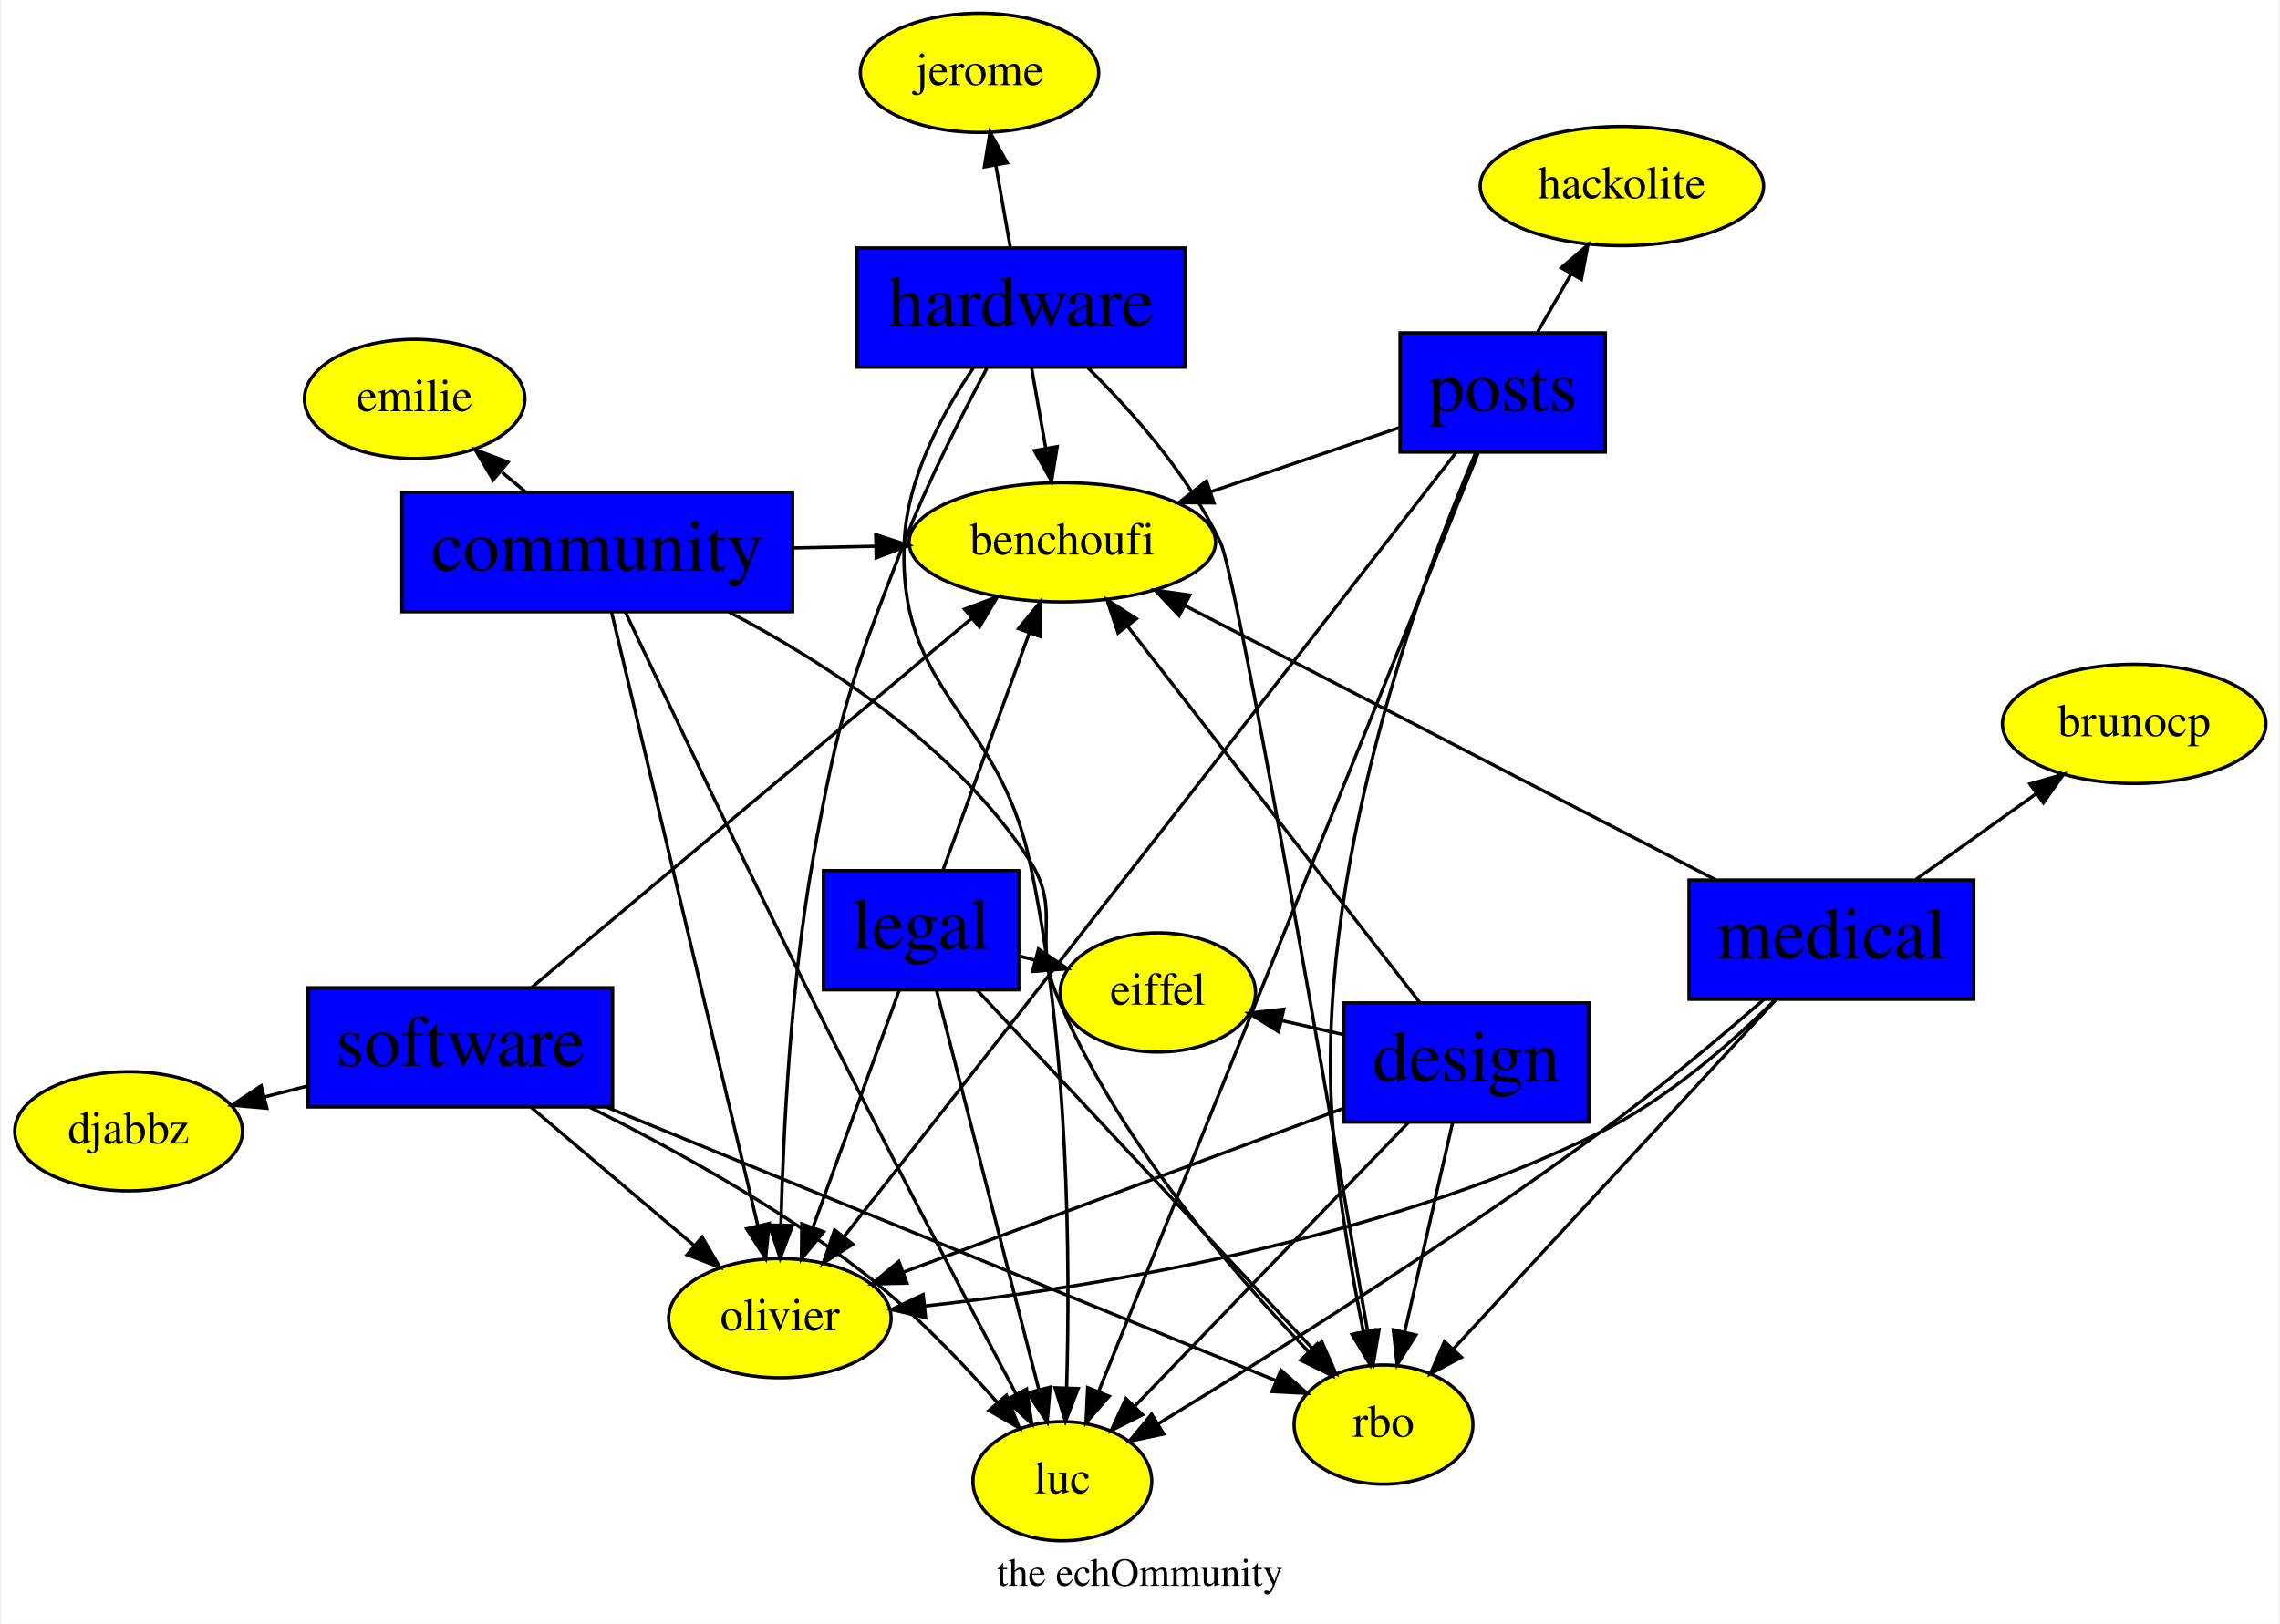
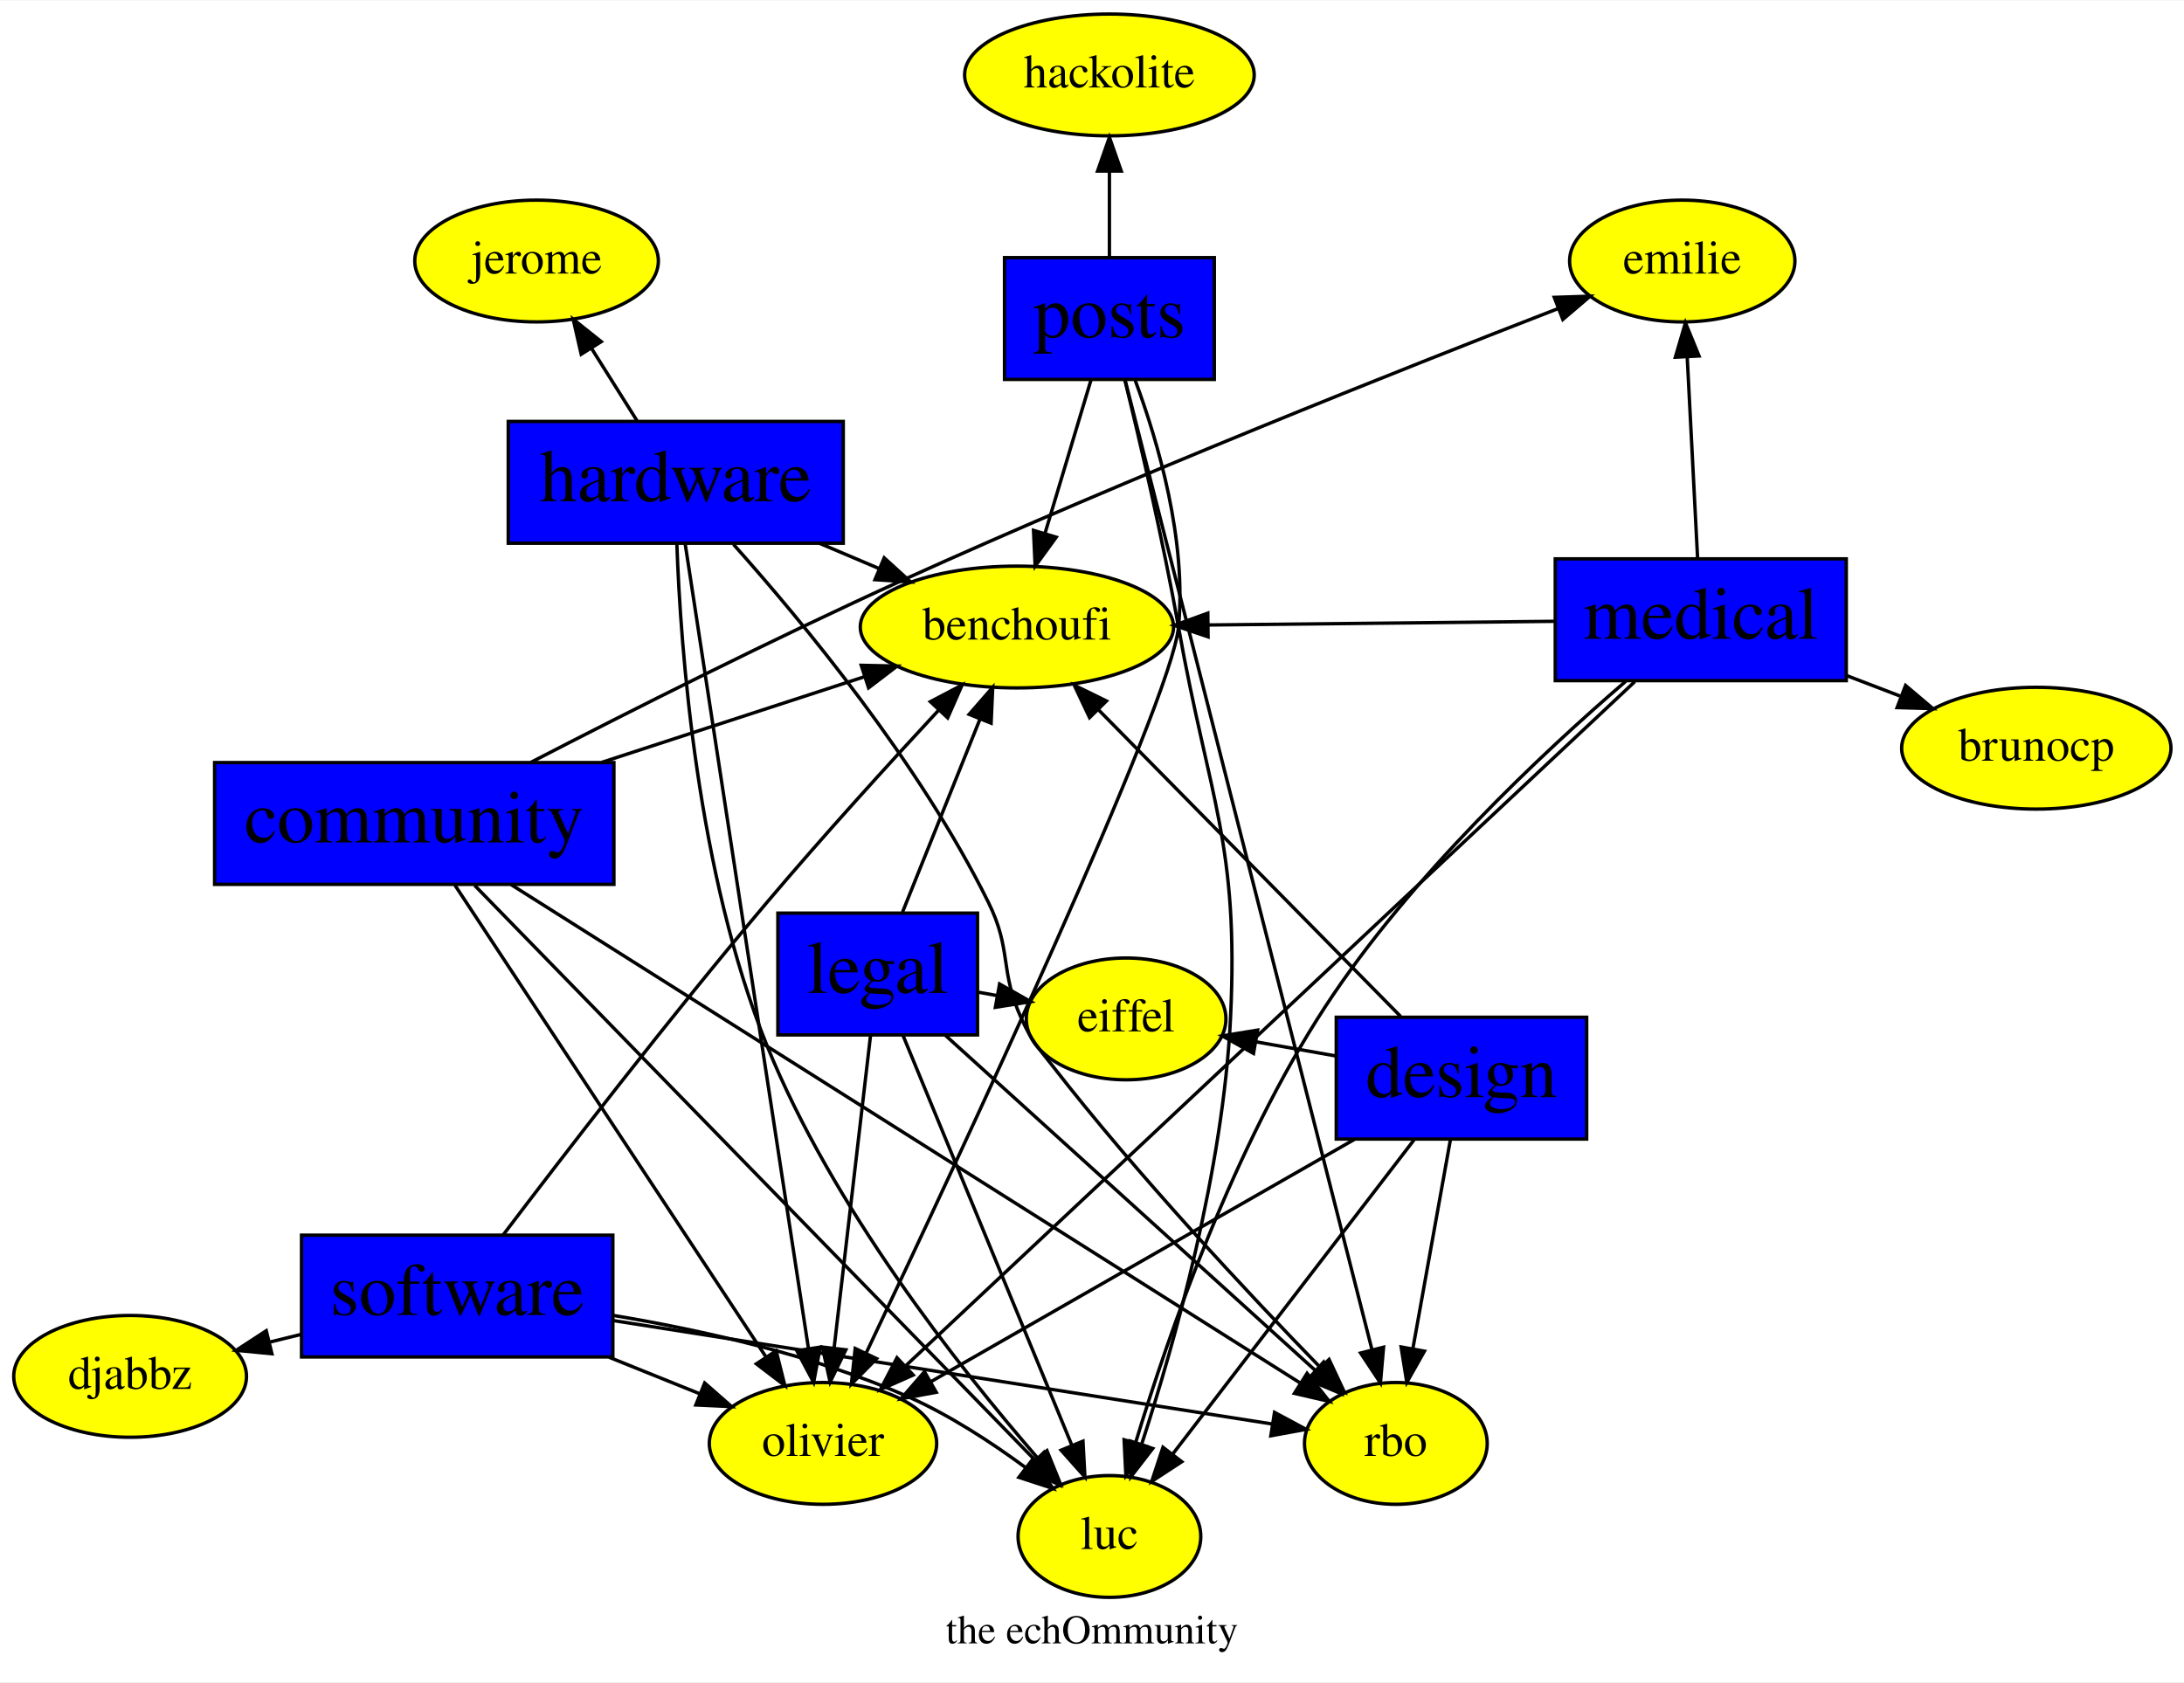
- <svg xmlns="http://www.w3.org/2000/svg" width="688pt" height="490pt" viewBox="0.00 0.00 687.83 490.44">
-   <g id="graph0" class="graph" transform="scale(1 1) rotate(0) translate(4 486.437)">
-     <polygon fill="white" stroke="none" points="-4,4 -4,-486.437 683.833,-486.437 683.833,4 -4,4" />
-     <text text-anchor="middle" x="339.916" y="-7.4" font-family="Times,serif" font-size="12.00">the echOmmunity</text>
+ <svg xmlns="http://www.w3.org/2000/svg" width="645pt" height="497pt" viewBox="0.00 0.00 645.39 497.00">
+   <g id="graph0" class="graph" transform="scale(1 1) rotate(0) translate(4 493)">
+     <polygon fill="white" stroke="none" points="-4,4 -4,-493 641.393,-493 641.393,4 -4,4" />
+     <text text-anchor="middle" x="318.696" y="-7.4" font-family="Times,serif" font-size="12.00">the echOmmunity</text>
    <g id="node1" class="node">
-       <polygon fill="blue" stroke="black" points="591.742,-220.586 505.742,-220.586 505.742,-184.586 591.742,-184.586 591.742,-220.586" />
-       <text text-anchor="middle" x="548.742" y="-196.986" font-family="Times,serif" font-size="22.00">medical</text>
+       <polygon fill="blue" stroke="black" points="541.59,-327.962 455.59,-327.962 455.59,-291.962 541.59,-291.962 541.59,-327.962" />
+       <text text-anchor="middle" x="498.59" y="-304.362" font-family="Times,serif" font-size="22.00">medical</text>
    </g>
    <g id="node2" class="node">
-       <ellipse fill="yellow" stroke="black" cx="316.453" cy="-322.625" rx="46.292" ry="18" />
-       <text text-anchor="middle" x="316.453" y="-318.925" font-family="Times,serif" font-size="14.00">benchoufi</text>
+       <ellipse fill="yellow" stroke="black" cx="296.509" cy="-307.813" rx="46.292" ry="18" />
+       <text text-anchor="middle" x="296.509" y="-304.113" font-family="Times,serif" font-size="14.00">benchoufi</text>
    </g>
    <g id="edge1" class="edge">
-       <path fill="none" stroke="black" d="M513.715,-220.687C470.526,-243.006 397.447,-280.77 353.396,-303.534" />
-       <polygon fill="black" stroke="black" points="351.735,-300.453 344.458,-308.153 354.949,-306.671 351.735,-300.453" />
+       <path fill="none" stroke="black" d="M455.238,-309.501C425.414,-309.184 385.505,-308.759 353.166,-308.415" />
+       <polygon fill="black" stroke="black" points="352.991,-304.913 342.955,-308.307 352.917,-311.913 352.991,-304.913" />
    </g>
    <g id="node3" class="node">
-       <ellipse fill="yellow" stroke="black" cx="231.148" cy="-88.251" rx="33.595" ry="18" />
-       <text text-anchor="middle" x="231.148" y="-84.551" font-family="Times,serif" font-size="14.00">olivier</text>
+       <ellipse fill="yellow" stroke="black" cx="597.746" cy="-271.997" rx="39.794" ry="18" />
+       <text text-anchor="middle" x="597.746" y="-268.297" font-family="Times,serif" font-size="14.00">brunocp</text>
    </g>
    <g id="edge2" class="edge">
-       <path fill="none" stroke="black" d="M531.703,-184.385C518.458,-171.31 498.975,-154.289 478.681,-144.276 412.14,-111.446 326.032,-97.565 274.892,-91.909" />
-       <polygon fill="black" stroke="black" points="275.149,-88.417 264.838,-90.854 274.418,-95.379 275.149,-88.417" />
+       <path fill="none" stroke="black" d="M541.793,-293.42C547.008,-291.423 552.32,-289.39 557.491,-287.41" />
+       <polygon fill="black" stroke="black" points="559.112,-290.537 567.2,-283.692 556.609,-284 559.112,-290.537" />
    </g>
    <g id="node4" class="node">
-       <ellipse fill="yellow" stroke="black" cx="640.186" cy="-267.767" rx="39.794" ry="18" />
-       <text text-anchor="middle" x="640.186" y="-264.067" font-family="Times,serif" font-size="14.00">brunocp</text>
+       <ellipse fill="yellow" stroke="black" cx="239.201" cy="-66.502" rx="33.595" ry="18" />
+       <text text-anchor="middle" x="239.201" y="-62.802" font-family="Times,serif" font-size="14.00">olivier</text>
    </g>
    <g id="edge3" class="edge">
-       <path fill="none" stroke="black" d="M574.215,-220.743C585.526,-228.805 598.91,-238.345 610.657,-246.718" />
-       <polygon fill="black" stroke="black" points="608.693,-249.617 618.868,-252.571 612.756,-243.916 608.693,-249.617" />
+       <path fill="none" stroke="black" d="M479.093,-291.663C432.474,-247.906 314.633,-137.302 263.499,-89.308" />
+       <polygon fill="black" stroke="black" points="265.857,-86.72 256.17,-82.429 261.066,-91.824 265.857,-86.72" />
    </g>
    <g id="node5" class="node">
-       <ellipse fill="yellow" stroke="black" cx="316.453" cy="-39" rx="27" ry="18" />
-       <text text-anchor="middle" x="316.453" y="-35.3" font-family="Times,serif" font-size="14.00">luc</text>
+       <ellipse fill="yellow" stroke="black" cx="323.842" cy="-39" rx="27" ry="18" />
+       <text text-anchor="middle" x="323.842" y="-35.3" font-family="Times,serif" font-size="14.00">luc</text>
    </g>
    <g id="edge4" class="edge">
-       <path fill="none" stroke="black" d="M528.414,-184.575C514.699,-172.699 496.009,-157.041 478.681,-144.276 433.585,-111.059 378.376,-76.43 345.382,-56.334" />
-       <polygon fill="black" stroke="black" points="347.058,-53.257 336.692,-51.064 343.428,-59.242 347.058,-53.257" />
+       <path fill="none" stroke="black" d="M476.41,-291.763C451.961,-270.743 412.776,-234.093 387.673,-195.666 360.57,-154.176 341.464,-99.316 331.588,-66.737" />
+       <polygon fill="black" stroke="black" points="334.898,-65.586 328.708,-56.988 328.185,-67.57 334.898,-65.586" />
    </g>
    <g id="node6" class="node">
-       <ellipse fill="yellow" stroke="black" cx="413.459" cy="-56.105" rx="27" ry="18" />
-       <text text-anchor="middle" x="413.459" y="-52.405" font-family="Times,serif" font-size="14.00">rbo</text>
+       <ellipse fill="yellow" stroke="black" cx="493.124" cy="-415.997" rx="33.295" ry="18" />
+       <text text-anchor="middle" x="493.124" y="-412.297" font-family="Times,serif" font-size="14.00">emilie</text>
    </g>
    <g id="edge5" class="edge">
-       <path fill="none" stroke="black" d="M531.882,-184.33C507.28,-157.691 461.555,-108.183 434.691,-79.094" />
-       <polygon fill="black" stroke="black" points="437.003,-76.439 427.647,-71.467 431.86,-81.188 437.003,-76.439" />
+       <path fill="none" stroke="black" d="M497.638,-328.432C496.795,-344.777 495.553,-368.881 494.585,-387.664" />
+       <polygon fill="black" stroke="black" points="491.085,-387.572 494.065,-397.739 498.076,-387.932 491.085,-387.572" />
    </g>
    <g id="node7" class="node">
-       <polygon fill="blue" stroke="black" points="480.459,-385.874 418.459,-385.874 418.459,-349.874 480.459,-349.874 480.459,-385.874" />
-       <text text-anchor="middle" x="449.459" y="-362.274" font-family="Times,serif" font-size="22.00">posts</text>
+       <polygon fill="blue" stroke="black" points="354.842,-417 292.842,-417 292.842,-381 354.842,-381 354.842,-417" />
+       <text text-anchor="middle" x="323.842" y="-393.4" font-family="Times,serif" font-size="22.00">posts</text>
    </g>
    <g id="edge6" class="edge">
-       <path fill="none" stroke="black" d="M418.275,-357.265C401.275,-351.481 379.937,-344.222 361.192,-337.845" />
-       <polygon fill="black" stroke="black" points="362.257,-334.51 351.663,-334.603 360.003,-341.137 362.257,-334.51" />
+       <path fill="none" stroke="black" d="M318.442,-380.984C314.549,-367.995 309.222,-350.223 304.792,-335.447" />
+       <polygon fill="black" stroke="black" points="308.122,-334.365 301.898,-325.791 301.417,-336.375 308.122,-334.365" />
    </g>
    <g id="edge8" class="edge">
-       <path fill="none" stroke="black" d="M435.482,-349.87C409.92,-316.955 353.904,-244.875 306.501,-184.238 287.519,-159.957 265.778,-132.276 250.543,-112.9" />
-       <polygon fill="black" stroke="black" points="253.17,-110.578 244.237,-104.882 247.668,-114.906 253.17,-110.578" />
+       <path fill="none" stroke="black" d="M331.469,-380.706C338.238,-362.448 346.707,-333.491 344.255,-307.813 342.09,-285.132 279.524,-151.302 251.993,-93.295" />
+       <polygon fill="black" stroke="black" points="255.041,-91.553 247.586,-84.025 248.719,-94.559 255.041,-91.553" />
    </g>
    <g id="edge7" class="edge">
-       <path fill="none" stroke="black" d="M442.118,-349.724C419.993,-295.017 353.859,-131.49 327.487,-66.282" />
-       <polygon fill="black" stroke="black" points="330.603,-64.651 323.609,-56.693 324.113,-67.275 330.603,-64.651" />
+       <path fill="none" stroke="black" d="M328.382,-380.929C332.87,-362.599 339.707,-333.368 344.255,-307.813 353.347,-256.726 362.154,-243.905 359.622,-192.077 357.431,-147.209 343.267,-96.758 333.431,-66.45" />
+       <polygon fill="black" stroke="black" points="336.636,-64.997 330.16,-56.612 329.994,-67.206 336.636,-64.997" />
+     </g>
+     <g id="node8" class="node">
+       <ellipse fill="yellow" stroke="black" cx="408.483" cy="-66.502" rx="27" ry="18" />
+       <text text-anchor="middle" x="408.483" y="-62.802" font-family="Times,serif" font-size="14.00">rbo</text>
    </g>
    <g id="edge9" class="edge">
-       <path fill="none" stroke="black" d="M441.248,-349.6C425.166,-311.8 391.636,-222.046 398.281,-144.276 400.011,-124.027 403.937,-101.443 407.363,-84.202" />
-       <polygon fill="black" stroke="black" points="410.829,-84.724 409.407,-74.225 403.971,-83.319 410.829,-84.724" />
-     </g>
-     <g id="node8" class="node">
-       <ellipse fill="yellow" stroke="black" cx="485.459" cy="-430.228" rx="42.793" ry="18" />
-       <text text-anchor="middle" x="485.459" y="-426.528" font-family="Times,serif" font-size="14.00">hackolite</text>
+       <path fill="none" stroke="black" d="M328.513,-380.65C342.593,-325.34 384.679,-160.011 401.462,-94.084" />
+       <polygon fill="black" stroke="black" points="404.854,-94.944 403.93,-84.389 398.071,-93.217 404.854,-94.944" />
+     </g>
+     <g id="node9" class="node">
+       <ellipse fill="yellow" stroke="black" cx="323.842" cy="-471" rx="42.793" ry="18" />
+       <text text-anchor="middle" x="323.842" y="-467.3" font-family="Times,serif" font-size="14.00">hackolite</text>
    </g>
    <g id="edge10" class="edge">
-       <path fill="none" stroke="black" d="M459.871,-385.909C463.033,-391.385 466.577,-397.523 469.996,-403.446" />
-       <polygon fill="black" stroke="black" points="467.163,-405.538 475.194,-412.448 473.225,-402.038 467.163,-405.538" />
-     </g>
-     <g id="node9" class="node">
-       <polygon fill="blue" stroke="black" points="303.301,-223.438 244.301,-223.438 244.301,-187.438 303.301,-187.438 303.301,-223.438" />
-       <text text-anchor="middle" x="273.801" y="-199.838" font-family="Times,serif" font-size="22.00">legal</text>
+       <path fill="none" stroke="black" d="M323.842,-417.169C323.842,-424.869 323.842,-434.026 323.842,-442.583" />
+       <polygon fill="black" stroke="black" points="320.342,-442.587 323.842,-452.587 327.342,-442.587 320.342,-442.587" />
+     </g>
+     <g id="node10" class="node">
+       <polygon fill="blue" stroke="black" points="284.866,-223.249 225.866,-223.249 225.866,-187.249 284.866,-187.249 284.866,-223.249" />
+       <text text-anchor="middle" x="255.366" y="-199.649" font-family="Times,serif" font-size="22.00">legal</text>
+     </g>
+     <g id="edge13" class="edge">
+       <path fill="none" stroke="black" d="M262.722,-223.586C269.079,-239.434 278.358,-262.564 285.583,-280.577" />
+       <polygon fill="black" stroke="black" points="282.384,-282.001 289.355,-289.979 288.88,-279.395 282.384,-282.001" />
+     </g>
+     <g id="edge12" class="edge">
+       <path fill="none" stroke="black" d="M253.253,-187.11C250.518,-163.636 245.723,-122.477 242.504,-94.856" />
+       <polygon fill="black" stroke="black" points="245.949,-94.173 241.315,-84.645 238.996,-94.983 245.949,-94.173" />
+     </g>
+     <g id="edge11" class="edge">
+       <path fill="none" stroke="black" d="M262.825,-187.141C274.876,-157.882 298.697,-100.049 312.746,-65.941" />
+       <polygon fill="black" stroke="black" points="316.027,-67.163 316.599,-56.584 309.555,-64.497 316.027,-67.163" />
    </g>
    <g id="edge14" class="edge">
-       <path fill="none" stroke="black" d="M280.372,-223.491C287.343,-242.644 298.439,-273.131 306.487,-295.243" />
-       <polygon fill="black" stroke="black" points="303.236,-296.543 309.945,-304.743 309.814,-294.149 303.236,-296.543" />
-     </g>
-     <g id="edge12" class="edge">
-       <path fill="none" stroke="black" d="M267.23,-187.384C260.259,-168.232 249.162,-137.744 241.114,-115.632" />
-       <polygon fill="black" stroke="black" points="244.366,-114.333 237.657,-106.133 237.788,-116.727 244.366,-114.333" />
-     </g>
-     <g id="edge11" class="edge">
-       <path fill="none" stroke="black" d="M278.447,-187.309C285.902,-158.219 300.586,-100.915 309.36,-66.681" />
-       <polygon fill="black" stroke="black" points="312.786,-67.41 311.878,-56.854 306.005,-65.672 312.786,-67.41" />
-     </g>
-     <g id="edge13" class="edge">
-       <path fill="none" stroke="black" d="M290.647,-187.425C316.087,-160.222 364.288,-108.682 392.139,-78.902" />
-       <polygon fill="black" stroke="black" points="394.813,-81.167 399.087,-71.472 389.7,-76.385 394.813,-81.167" />
-     </g>
-     <g id="node10" class="node">
-       <ellipse fill="yellow" stroke="black" cx="345.312" cy="-186.642" rx="29.497" ry="18" />
-       <text text-anchor="middle" x="345.312" y="-182.942" font-family="Times,serif" font-size="14.00">eiffel</text>
+       <path fill="none" stroke="black" d="M275.383,-187.11C303.512,-161.622 354.647,-115.285 384.685,-88.066" />
+       <polygon fill="black" stroke="black" points="387.141,-90.564 392.201,-81.255 382.441,-85.377 387.141,-90.564" />
+     </g>
+     <g id="node11" class="node">
+       <ellipse fill="yellow" stroke="black" cx="328.775" cy="-191.981" rx="29.497" ry="18" />
+       <text text-anchor="middle" x="328.775" y="-188.281" font-family="Times,serif" font-size="14.00">eiffel</text>
    </g>
    <g id="edge15" class="edge">
-       <path fill="none" stroke="black" d="M303.714,-197.576C305.197,-197.186 306.693,-196.793 308.194,-196.398" />
-       <polygon fill="black" stroke="black" points="309.246,-199.741 318.028,-193.814 307.467,-192.971 309.246,-199.741" />
-     </g>
-     <g id="node11" class="node">
-       <polygon fill="blue" stroke="black" points="353.451,-411.531 254.451,-411.531 254.451,-375.531 353.451,-375.531 353.451,-411.531" />
-       <text text-anchor="middle" x="303.951" y="-387.931" font-family="Times,serif" font-size="22.00">hardware</text>
+       <path fill="none" stroke="black" d="M285.224,-199.853C286.971,-199.537 288.739,-199.217 290.512,-198.897" />
+       <polygon fill="black" stroke="black" points="291.385,-202.296 300.603,-197.073 290.14,-195.408 291.385,-202.296" />
+     </g>
+     <g id="node12" class="node">
+       <polygon fill="blue" stroke="black" points="245.192,-368.581 146.192,-368.581 146.192,-332.581 245.192,-332.581 245.192,-368.581" />
+       <text text-anchor="middle" x="195.692" y="-344.981" font-family="Times,serif" font-size="22.00">hardware</text>
+     </g>
+     <g id="edge19" class="edge">
+       <path fill="none" stroke="black" d="M238.156,-332.568C243.947,-330.111 249.882,-327.593 255.645,-325.148" />
+       <polygon fill="black" stroke="black" points="257.285,-328.255 265.124,-321.127 254.551,-321.81 257.285,-328.255" />
    </g>
    <g id="edge18" class="edge">
-       <path fill="none" stroke="black" d="M307.17,-375.271C308.473,-367.885 310.007,-359.185 311.448,-351.008" />
-       <polygon fill="black" stroke="black" points="314.911,-351.525 313.201,-341.069 308.018,-350.31 314.911,-351.525" />
+       <path fill="none" stroke="black" d="M198.48,-332.379C205.878,-284.075 226.046,-152.392 234.917,-94.472" />
+       <polygon fill="black" stroke="black" points="238.382,-94.967 236.436,-84.553 231.463,-93.907 238.382,-94.967" />
    </g>
    <g id="edge17" class="edge">
-       <path fill="none" stroke="black" d="M293.733,-375.286C286.133,-361.204 275.878,-341.076 268.707,-322.625 252.628,-281.249 248.87,-270.343 241.101,-226.638 234.402,-188.952 232.185,-144.731 231.466,-116.608" />
-       <polygon fill="black" stroke="black" points="234.959,-116.237 231.253,-106.312 227.961,-116.383 234.959,-116.237" />
+       <path fill="none" stroke="black" d="M196.016,-332.376C197.138,-300.974 201.996,-235.085 222.666,-184.049 241.885,-136.596 278.994,-89.42 302.532,-62.294" />
+       <polygon fill="black" stroke="black" points="305.38,-64.357 309.367,-54.541 300.129,-59.728 305.38,-64.357" />
    </g>
    <g id="edge16" class="edge">
-       <path fill="none" stroke="black" d="M289.709,-375.473C280.3,-361.81 269.548,-342.127 268.707,-322.625 266.732,-276.819 296.762,-271.44 306.501,-226.638 318.578,-171.077 318.823,-104.194 317.75,-67.161" />
-       <polygon fill="black" stroke="black" points="321.246,-66.98 317.403,-57.106 314.25,-67.221 321.246,-66.98" />
-     </g>
-     <g id="edge19" class="edge">
-       <path fill="none" stroke="black" d="M324.163,-375.345C337.629,-362.067 354.563,-342.906 364.199,-322.625 369.316,-311.855 397.217,-151.024 408.61,-84.538" />
-       <polygon fill="black" stroke="black" points="412.116,-84.801 410.352,-74.354 405.216,-83.621 412.116,-84.801" />
-     </g>
-     <g id="node12" class="node">
-       <ellipse fill="yellow" stroke="black" cx="291.448" cy="-464.437" rx="35.995" ry="18" />
-       <text text-anchor="middle" x="291.448" y="-460.737" font-family="Times,serif" font-size="14.00">jerome</text>
+       <path fill="none" stroke="black" d="M212.752,-332.235C233.34,-309.184 267.72,-267.633 288.066,-226.449 295.142,-212.127 291.255,-206.4 297.928,-191.886 301.007,-185.191 302.547,-183.871 307.07,-178.055 332.364,-145.524 364.903,-110.815 386.209,-88.91" />
+       <polygon fill="black" stroke="black" points="388.752,-91.315 393.246,-81.72 383.75,-86.418 388.752,-91.315" />
+     </g>
+     <g id="node13" class="node">
+       <ellipse fill="yellow" stroke="black" cx="154.56" cy="-415.997" rx="35.995" ry="18" />
+       <text text-anchor="middle" x="154.56" y="-412.297" font-family="Times,serif" font-size="14.00">jerome</text>
    </g>
    <g id="edge20" class="edge">
-       <path fill="none" stroke="black" d="M300.731,-411.791C299.408,-419.292 297.847,-428.149 296.385,-436.436" />
-       <polygon fill="black" stroke="black" points="292.903,-436.028 294.614,-446.484 299.797,-437.244 292.903,-436.028" />
-     </g>
-     <g id="node13" class="node">
-       <polygon fill="blue" stroke="black" points="475.481,-183.476 401.481,-183.476 401.481,-147.476 475.481,-147.476 475.481,-183.476" />
-       <text text-anchor="middle" x="438.481" y="-159.876" font-family="Times,serif" font-size="22.00">design</text>
+       <path fill="none" stroke="black" d="M184.235,-368.803C180.09,-375.395 175.326,-382.971 170.846,-390.096" />
+       <polygon fill="black" stroke="black" points="167.751,-388.444 165.391,-398.772 173.677,-392.17 167.751,-388.444" />
+     </g>
+     <g id="node14" class="node">
+       <polygon fill="blue" stroke="black" points="464.873,-192.466 390.873,-192.466 390.873,-156.466 464.873,-156.466 464.873,-192.466" />
+       <text text-anchor="middle" x="427.873" y="-168.866" font-family="Times,serif" font-size="22.00">design</text>
    </g>
    <g id="edge21" class="edge">
-       <path fill="none" stroke="black" d="M424.483,-183.503C402.76,-211.478 360.863,-265.434 336.114,-297.306" />
-       <polygon fill="black" stroke="black" points="333.285,-295.242 329.916,-305.287 338.814,-299.535 333.285,-295.242" />
+       <path fill="none" stroke="black" d="M409.883,-192.728C386.731,-216.229 346.428,-257.141 320.634,-283.324" />
+       <polygon fill="black" stroke="black" points="317.975,-281.036 313.451,-290.616 322.962,-285.948 317.975,-281.036" />
    </g>
    <g id="edge24" class="edge">
-       <path fill="none" stroke="black" d="M401.414,-151.67C363.884,-137.691 306.16,-116.191 268.521,-102.171" />
-       <polygon fill="black" stroke="black" points="269.533,-98.813 258.94,-98.603 267.09,-105.373 269.533,-98.813" />
+       <path fill="none" stroke="black" d="M396.294,-156.395C361.53,-136.502 305.958,-104.702 271.077,-84.742" />
+       <polygon fill="black" stroke="black" points="272.669,-81.621 262.251,-79.692 269.192,-87.696 272.669,-81.621" />
    </g>
    <g id="edge22" class="edge">
-       <path fill="none" stroke="black" d="M420.997,-147.355C399.233,-124.797 362.048,-86.257 338.392,-61.739" />
-       <polygon fill="black" stroke="black" points="340.686,-59.075 331.224,-54.309 335.649,-63.936 340.686,-59.075" />
+       <path fill="none" stroke="black" d="M413.843,-156.196C395.427,-132.215 363.041,-90.044 342.553,-63.365" />
+       <polygon fill="black" stroke="black" points="345.219,-61.089 336.352,-55.29 339.667,-65.353 345.219,-61.089" />
    </g>
    <g id="edge23" class="edge">
-       <path fill="none" stroke="black" d="M434.349,-147.416C430.401,-130.159 424.393,-103.897 419.831,-83.96" />
-       <polygon fill="black" stroke="black" points="423.239,-83.16 417.597,-74.192 416.415,-84.721 423.239,-83.16" />
+       <path fill="none" stroke="black" d="M424.584,-156.151C421.557,-139.299 417.023,-114.051 413.537,-94.639" />
+       <polygon fill="black" stroke="black" points="416.937,-93.77 411.724,-84.546 410.047,-95.007 416.937,-93.77" />
    </g>
    <g id="edge25" class="edge">
-       <path fill="none" stroke="black" d="M401.39,-173.903C395.278,-175.291 388.939,-176.731 382.817,-178.122" />
-       <polygon fill="black" stroke="black" points="381.775,-174.77 372.799,-180.398 383.326,-181.596 381.775,-174.77" />
-     </g>
-     <g id="node14" class="node">
-       <polygon fill="blue" stroke="black" points="234.993,-337.654 116.993,-337.654 116.993,-301.654 234.993,-301.654 234.993,-337.654" />
-       <text text-anchor="middle" x="175.993" y="-314.054" font-family="Times,serif" font-size="22.00">community</text>
+       <path fill="none" stroke="black" d="M390.691,-181.038C382.977,-182.401 374.836,-183.84 367.083,-185.211" />
+       <polygon fill="black" stroke="black" points="366.42,-181.773 357.182,-186.96 367.639,-188.666 366.42,-181.773" />
+     </g>
+     <g id="node15" class="node">
+       <polygon fill="blue" stroke="black" points="177.414,-267.748 59.414,-267.748 59.414,-231.748 177.414,-231.748 177.414,-267.748" />
+       <text text-anchor="middle" x="118.414" y="-244.148" font-family="Times,serif" font-size="22.00">community</text>
    </g>
    <g id="edge26" class="edge">
-       <path fill="none" stroke="black" d="M235.154,-320.905C243.378,-321.079 251.809,-321.258 259.982,-321.43" />
-       <polygon fill="black" stroke="black" points="260.089,-324.933 270.16,-321.646 260.237,-317.935 260.089,-324.933" />
+       <path fill="none" stroke="black" d="M173.788,-267.802C198.716,-275.929 227.772,-285.402 251.353,-293.09" />
+       <polygon fill="black" stroke="black" points="250.503,-296.495 261.095,-296.267 252.673,-289.839 250.503,-296.495" />
    </g>
    <g id="edge27" class="edge">
-       <path fill="none" stroke="black" d="M180.321,-301.497C189.927,-261.196 213.08,-164.058 224.521,-116.055" />
-       <polygon fill="black" stroke="black" points="227.926,-116.863 226.84,-106.324 221.117,-115.24 227.926,-116.863" />
+       <path fill="none" stroke="black" d="M130.437,-231.507C152.092,-198.654 197.692,-129.475 222.413,-91.971" />
+       <polygon fill="black" stroke="black" points="225.351,-93.873 227.933,-83.597 219.507,-90.02 225.351,-93.873" />
    </g>
    <g id="edge28" class="edge">
-       <path fill="none" stroke="black" d="M184.456,-301.608C196.714,-275.571 220.23,-226.008 241.101,-184.238 261.976,-142.459 287.119,-94.437 302.436,-65.424" />
-       <polygon fill="black" stroke="black" points="305.654,-66.827 307.234,-56.35 299.466,-63.555 305.654,-66.827" />
+       <path fill="none" stroke="black" d="M136.285,-231.414C173.871,-192.855 260.996,-103.473 301.895,-61.515" />
+       <polygon fill="black" stroke="black" points="304.498,-63.859 308.972,-54.255 299.486,-58.973 304.498,-63.859" />
+     </g>
+     <g id="edge30" class="edge">
+       <path fill="none" stroke="black" d="M152.775,-267.765C181.804,-282.77 224.624,-304.397 262.748,-321.672 330.229,-352.25 410.635,-384.171 456.398,-401.926" />
+       <polygon fill="black" stroke="black" points="455.305,-405.255 465.894,-405.599 457.83,-398.727 455.305,-405.255" />
    </g>
    <g id="edge29" class="edge">
-       <path fill="none" stroke="black" d="M215.661,-301.626C245.365,-286.032 284.518,-260.633 306.501,-226.638 316.347,-211.411 307.609,-203.411 314.464,-186.624 332.024,-143.622 367.471,-102.365 390.835,-78.129" />
-       <polygon fill="black" stroke="black" points="393.447,-80.464 397.958,-70.877 388.453,-75.559 393.447,-80.464" />
-     </g>
-     <g id="node15" class="node">
-       <ellipse fill="yellow" stroke="black" cx="120.838" cy="-365.935" rx="33.295" ry="18" />
-       <text text-anchor="middle" x="120.838" y="-362.235" font-family="Times,serif" font-size="14.00">emilie</text>
-     </g>
-     <g id="edge30" class="edge">
-       <path fill="none" stroke="black" d="M154.511,-337.68C152.129,-339.679 149.683,-341.731 147.249,-343.773" />
-       <polygon fill="black" stroke="black" points="144.543,-341.476 139.132,-350.585 149.042,-346.838 144.543,-341.476" />
+       <path fill="none" stroke="black" d="M147.021,-231.676C202.667,-196.522 324.867,-119.325 380.23,-84.35" />
+       <polygon fill="black" stroke="black" points="382.247,-87.216 388.832,-78.916 378.508,-81.298 382.247,-87.216" />
    </g>
    <g id="node16" class="node">
-       <polygon fill="blue" stroke="black" points="180.632,-188.062 88.632,-188.062 88.632,-152.062 180.632,-152.062 180.632,-188.062" />
-       <text text-anchor="middle" x="134.632" y="-164.462" font-family="Times,serif" font-size="22.00">software</text>
+       <polygon fill="blue" stroke="black" points="177.1,-128.055 85.1,-128.055 85.1,-92.055 177.1,-92.055 177.1,-128.055" />
+       <text text-anchor="middle" x="131.1" y="-104.455" font-family="Times,serif" font-size="22.00">software</text>
    </g>
    <g id="edge31" class="edge">
-       <path fill="none" stroke="black" d="M156.203,-188.162C189.348,-215.973 252.768,-269.187 289.095,-299.669" />
-       <polygon fill="black" stroke="black" points="286.938,-302.428 296.848,-306.174 291.437,-297.065 286.938,-302.428" />
+       <path fill="none" stroke="black" d="M144.679,-128.115C162.23,-151.268 193.951,-192.48 222.666,-226.449 239.176,-245.98 258.645,-267.368 273.446,-283.312" />
+       <polygon fill="black" stroke="black" points="270.925,-285.741 280.303,-290.67 276.046,-280.968 270.925,-285.741" />
    </g>
    <g id="edge34" class="edge">
-       <path fill="none" stroke="black" d="M156.052,-151.905C170.618,-139.558 189.967,-123.157 205.377,-110.096" />
-       <polygon fill="black" stroke="black" points="207.664,-112.745 213.03,-103.609 203.138,-107.405 207.664,-112.745" />
+       <path fill="none" stroke="black" d="M176.006,-91.963C184.941,-88.363 194.219,-84.625 202.826,-81.157" />
+       <polygon fill="black" stroke="black" points="204.236,-84.362 212.204,-77.379 201.62,-77.87 204.236,-84.362" />
    </g>
    <g id="edge32" class="edge">
-       <path fill="none" stroke="black" d="M173.685,-151.99C198.466,-139.636 230.567,-121.948 256.177,-102.11 271.014,-90.618 285.605,-75.471 296.714,-62.898" />
-       <polygon fill="black" stroke="black" points="299.588,-64.925 303.479,-55.071 294.292,-60.348 299.588,-64.925" />
+       <path fill="none" stroke="black" d="M177.175,-104.343C203.475,-99.975 236.603,-92.564 264.22,-80.367 276.465,-74.959 288.816,-66.914 299.076,-59.353" />
+       <polygon fill="black" stroke="black" points="301.331,-62.035 307.154,-53.184 297.082,-56.472 301.331,-62.035" />
    </g>
    <g id="edge33" class="edge">
-       <path fill="none" stroke="black" d="M178.813,-152.005C235.101,-129 331.064,-89.779 381.041,-69.354" />
-       <polygon fill="black" stroke="black" points="382.465,-72.553 390.397,-65.53 379.816,-66.073 382.465,-72.553" />
+       <path fill="none" stroke="black" d="M177.216,-102.814C231.868,-94.233 321.818,-80.109 371.91,-72.244" />
+       <polygon fill="black" stroke="black" points="372.631,-75.674 381.967,-70.665 371.545,-68.759 372.631,-75.674" />
    </g>
    <g id="node17" class="node">
-       <ellipse fill="yellow" stroke="black" cx="34.447" cy="-144.699" rx="34.394" ry="18" />
-       <text text-anchor="middle" x="34.447" y="-140.999" font-family="Times,serif" font-size="14.00">djabbz</text>
+       <ellipse fill="yellow" stroke="black" cx="34.447" cy="-86.319" rx="34.394" ry="18" />
+       <text text-anchor="middle" x="34.447" y="-82.619" font-family="Times,serif" font-size="14.00">djabbz</text>
    </g>
    <g id="edge35" class="edge">
-       <path fill="none" stroke="black" d="M88.352,-158.346C84.026,-157.251 79.662,-156.146 75.39,-155.064" />
-       <polygon fill="black" stroke="black" points="76.203,-151.66 65.649,-152.598 74.485,-158.446 76.203,-151.66" />
+       <path fill="none" stroke="black" d="M85.038,-98.743C81.882,-97.968 78.714,-97.19 75.586,-96.422" />
+       <polygon fill="black" stroke="black" points="76.349,-93.005 65.802,-94.019 74.679,-99.803 76.349,-93.005" />
    </g>
  </g>
</svg>
